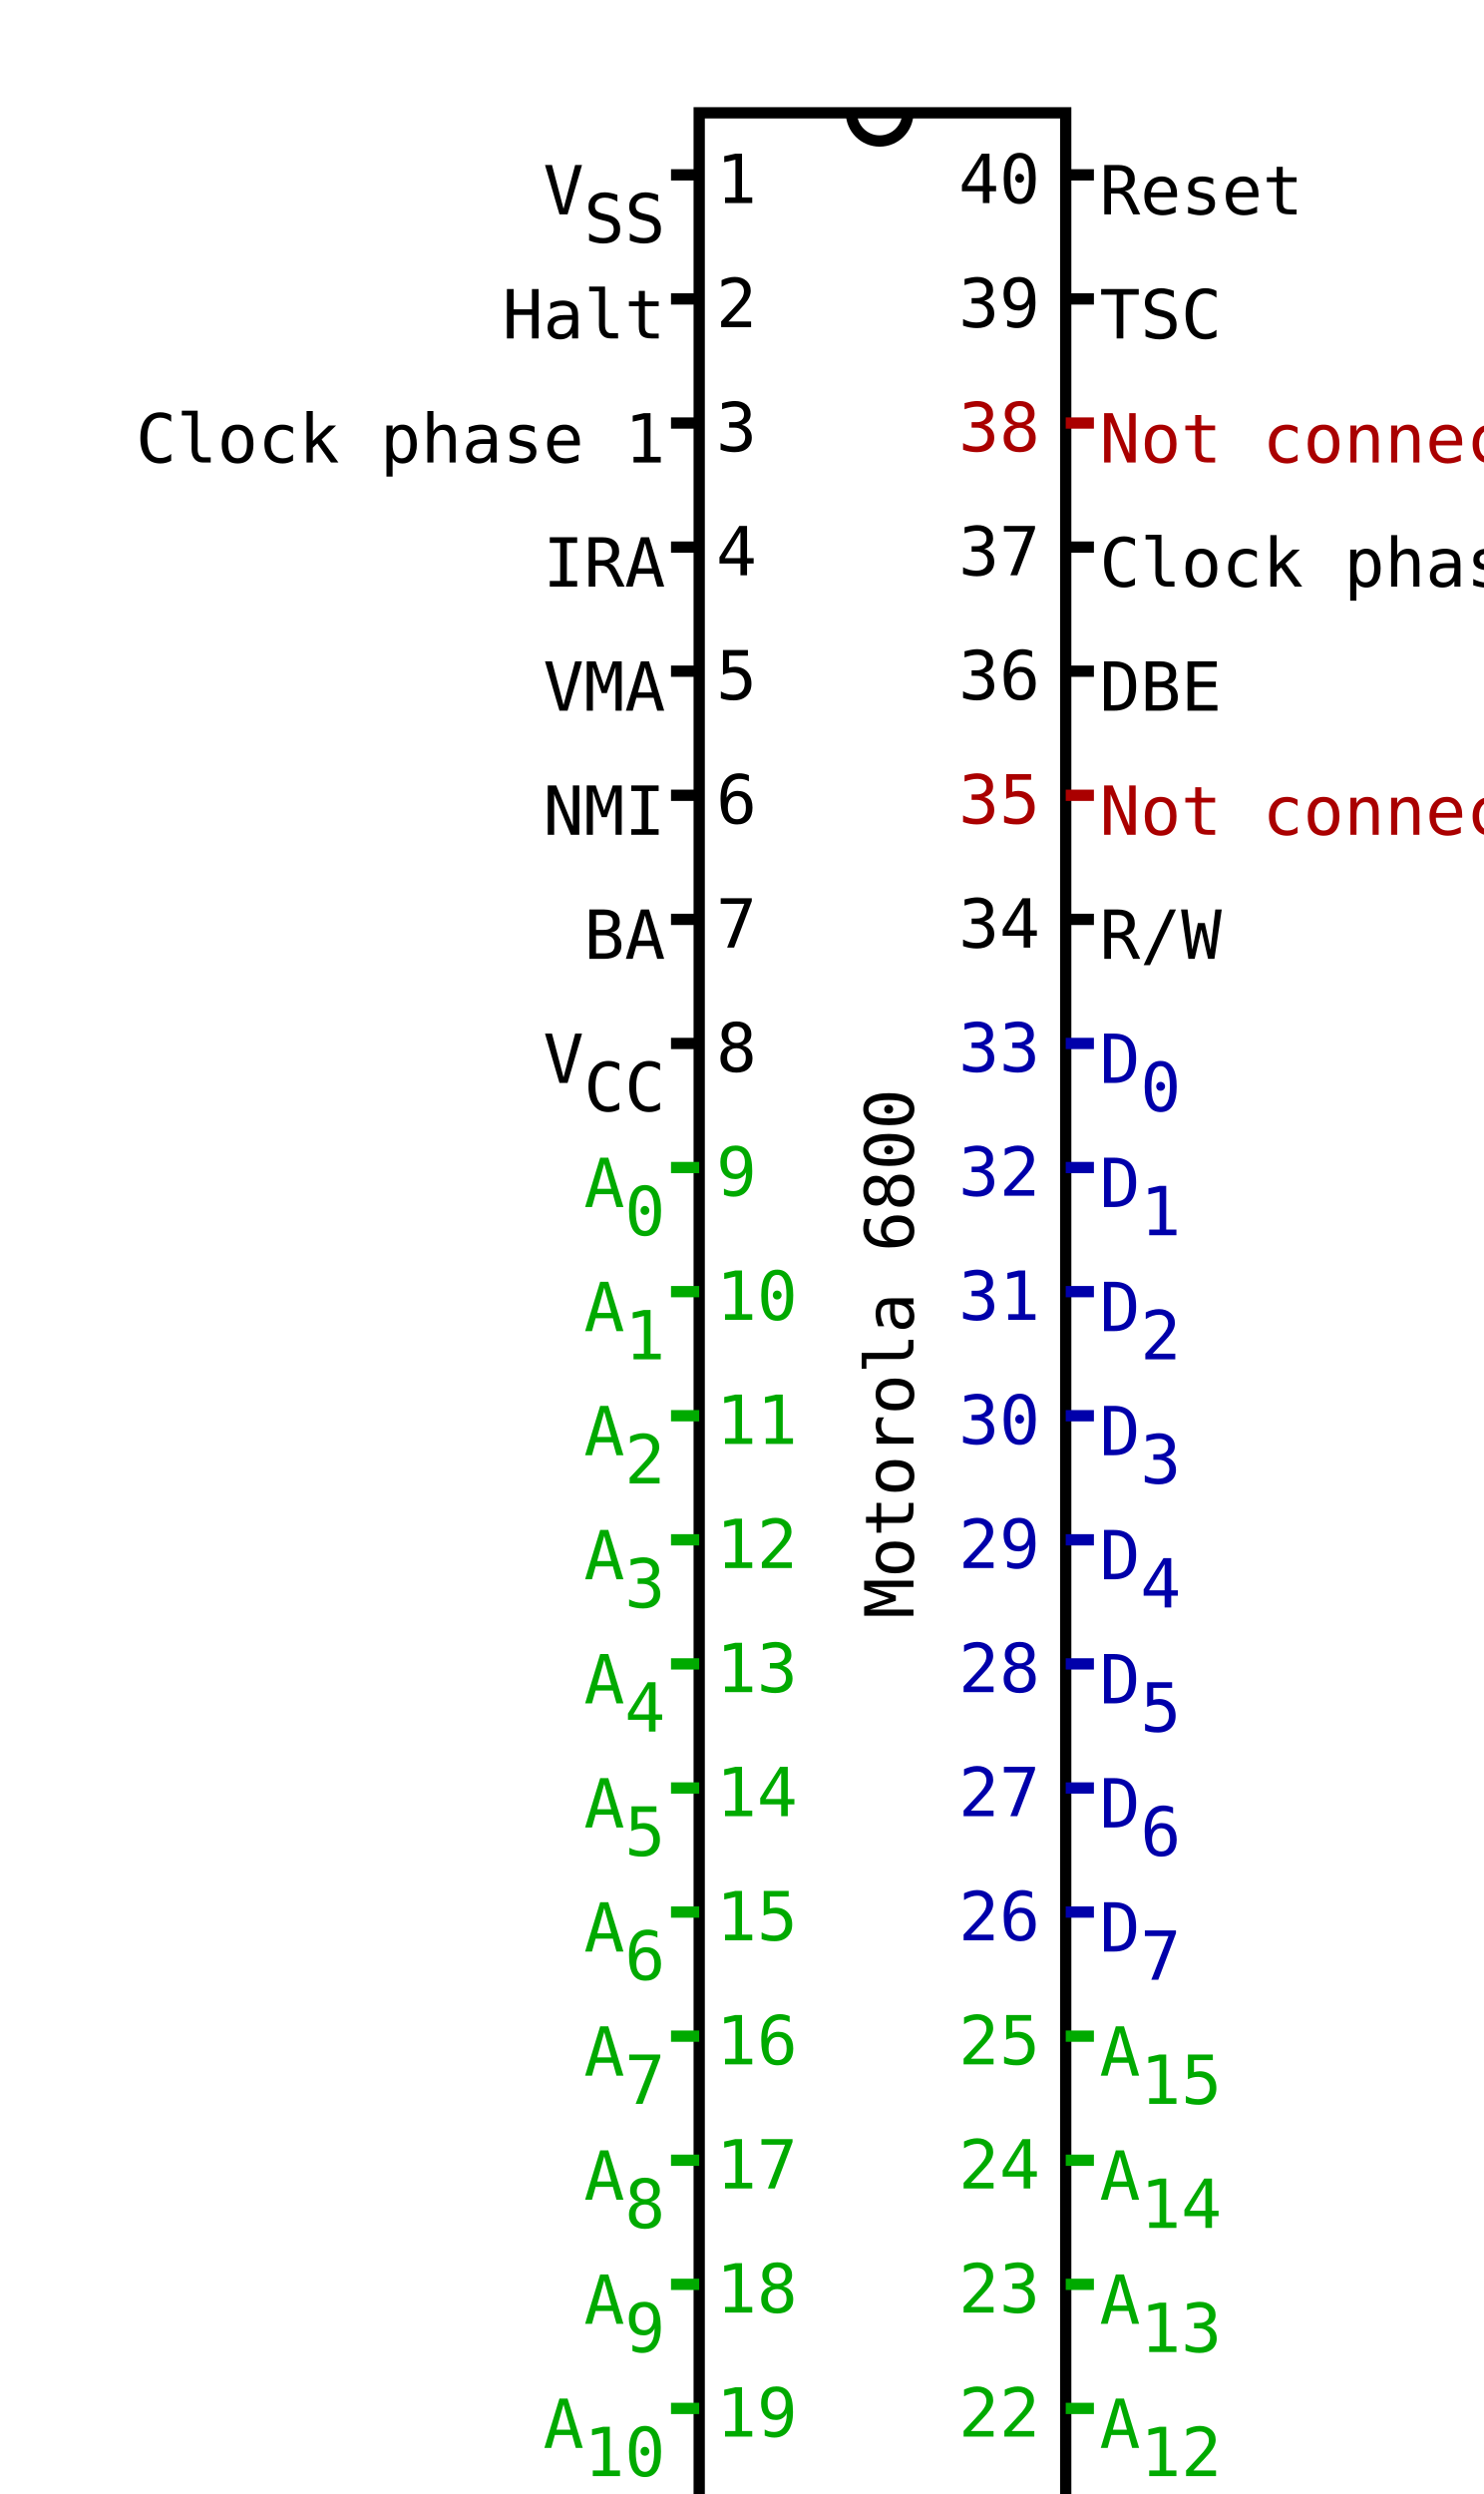
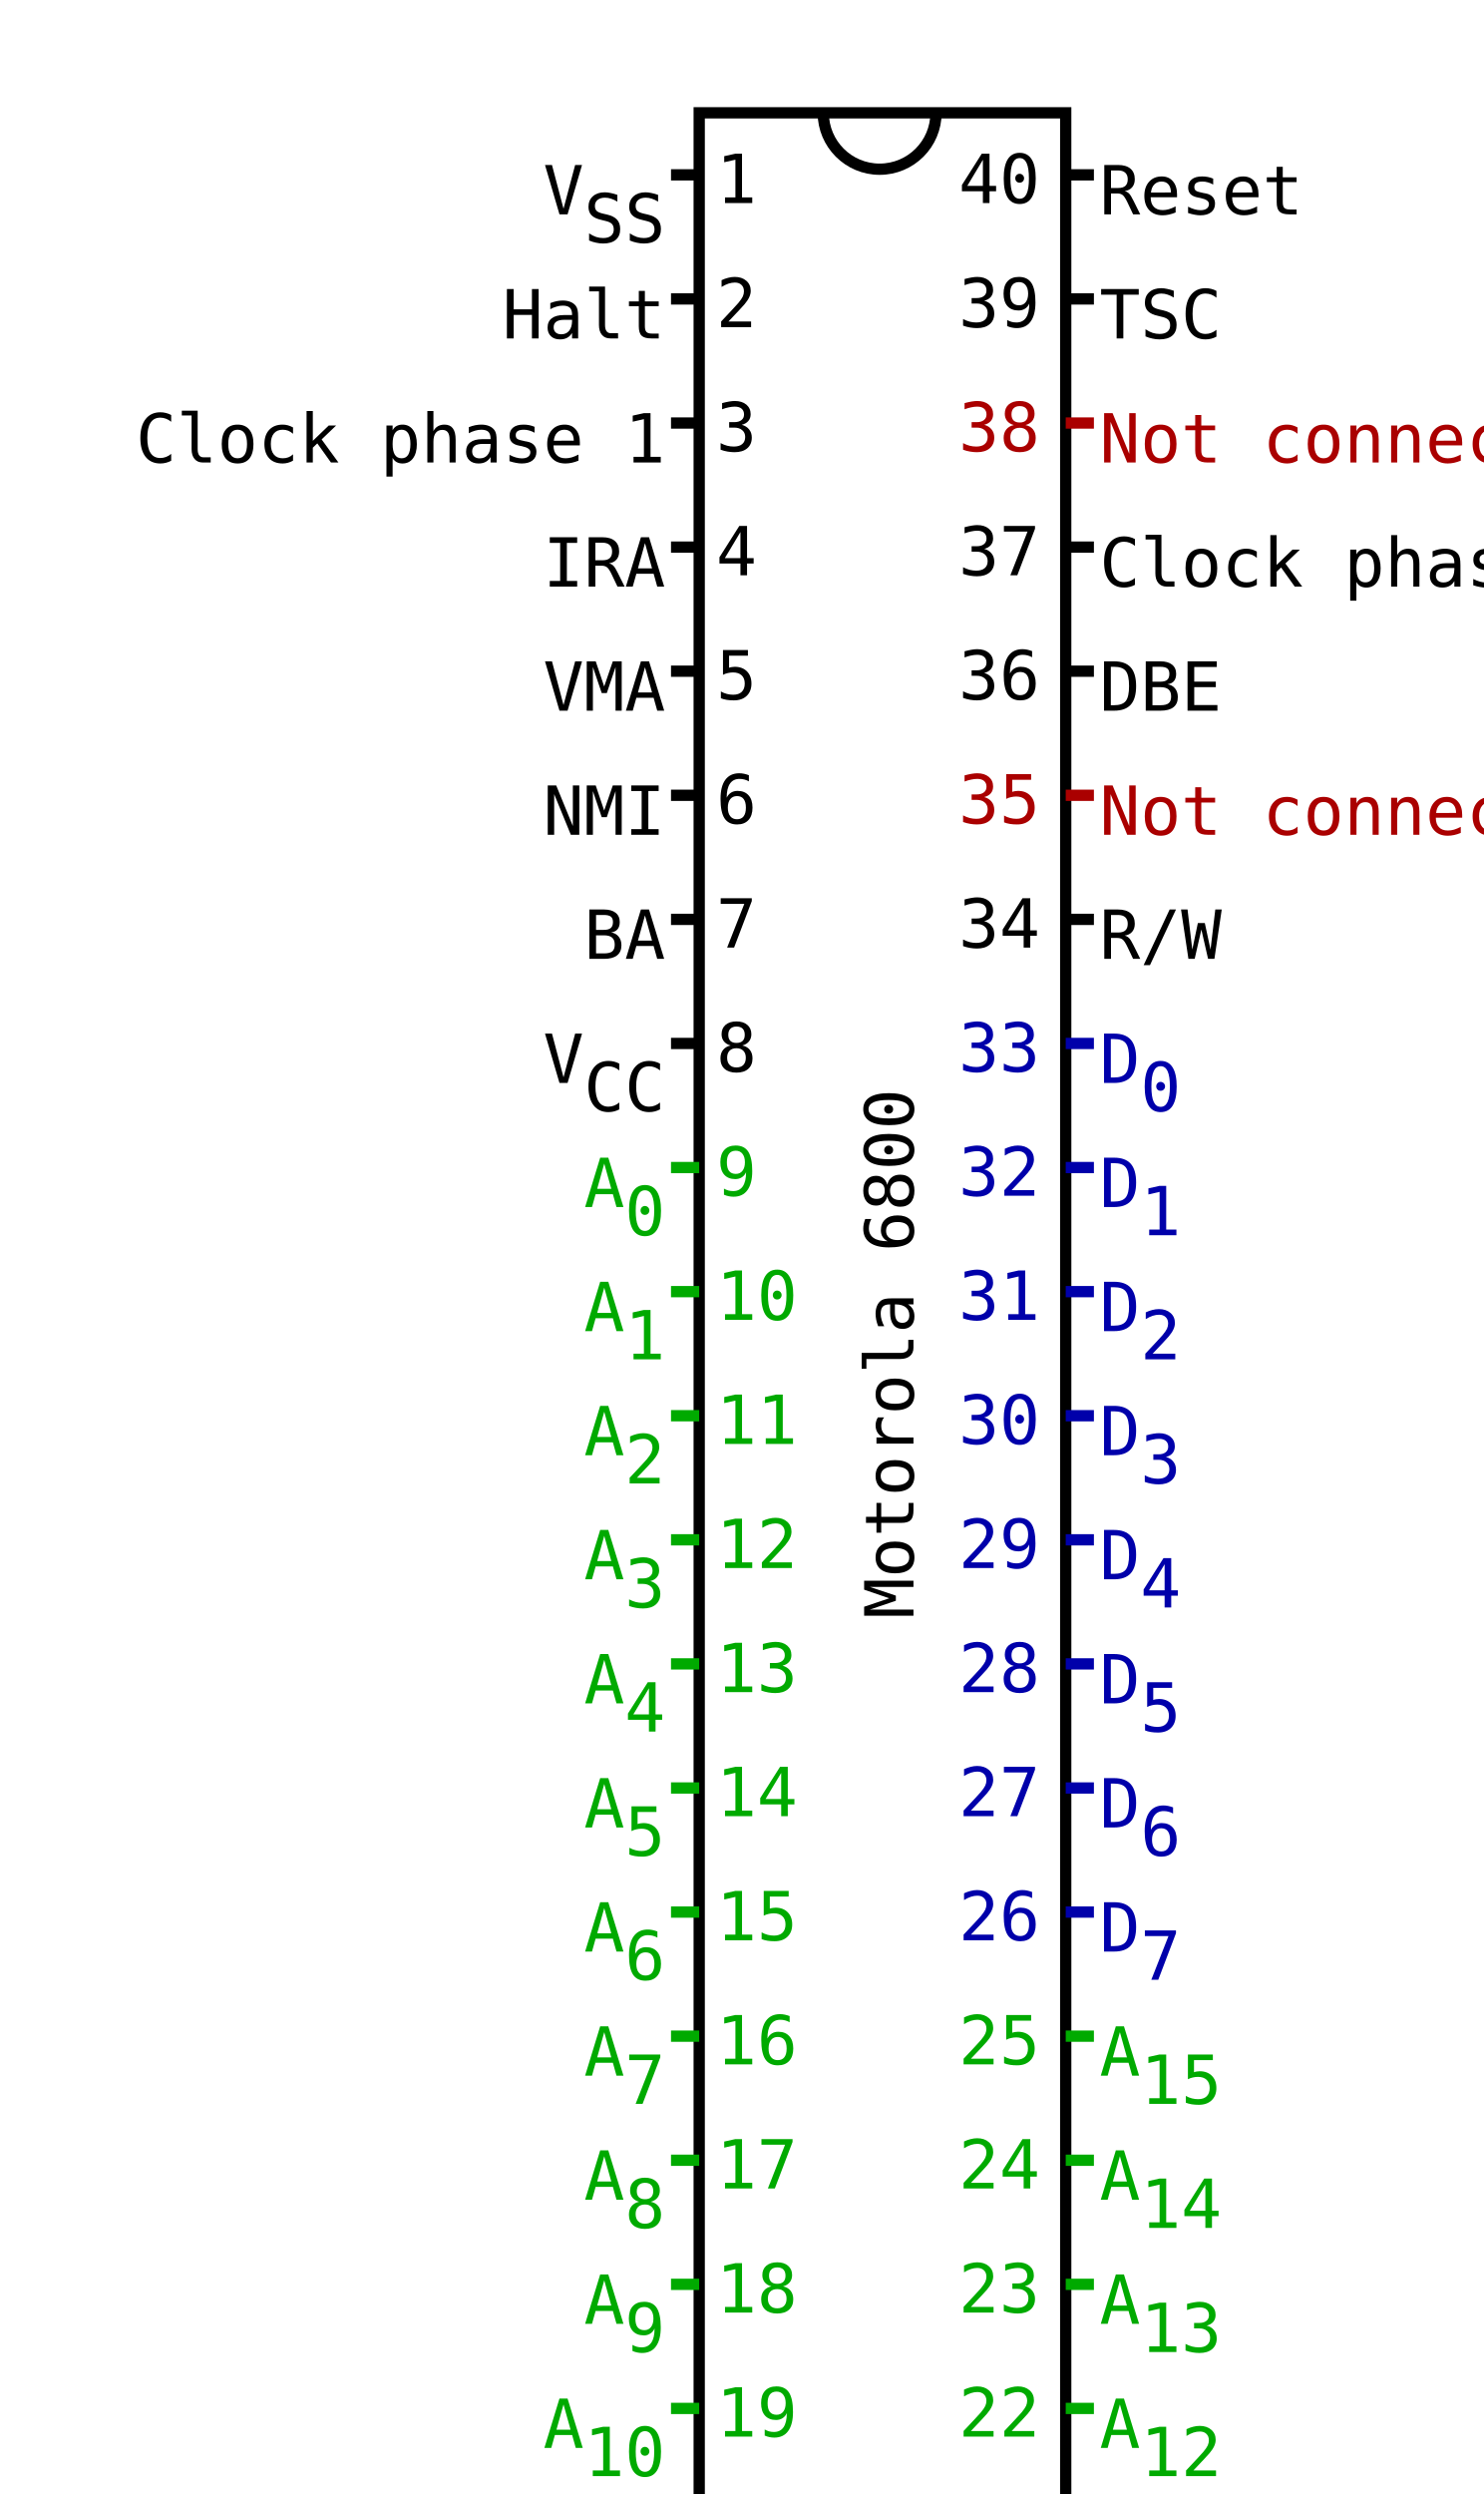
<svg xmlns="http://www.w3.org/2000/svg" version="1.1">
  <rect x="124" y="20" width="65" height="440" fill="none" stroke-width="2" stroke="black" />
  <text x="156" y="240" transform="rotate(-90 156 240)" alignment-baseline="central" text-anchor="middle" font-family="monospace">
    <tspan x="156" dy="0.5em">Motorola 6800</tspan>
  </text>
-   <path d="M151 20   A 5 5 0 0 0 161 20" stroke="black" fill="black" fill-opacity="0" stroke-width="2" />
+   <path d="M146 20   A 10 10 0 0 0 166 20" stroke="black" fill="black" fill-opacity="0" stroke-width="2" />
  <line x1="189" y1="31" x2="194" y2="31" stroke="black" stroke-width="2" />
  <text x="170" y="36" font-family="monospace" fill="black">40</text>
  <text x="195" y="38" transform="rotate(0 195 38)" font-family="monospace" fill="black">Reset</text>
  <line x1="189" y1="53" x2="194" y2="53" stroke="black" stroke-width="2" />
  <text x="170" y="58" font-family="monospace" fill="black">39</text>
  <text x="195" y="60" transform="rotate(0 195 60)" font-family="monospace" fill="black">TSC</text>
  <line x1="189" y1="75" x2="194" y2="75" stroke="#A00" stroke-width="2" />
  <text x="170" y="80" font-family="monospace" fill="#A00">38</text>
  <text x="195" y="82" transform="rotate(0 195 82)" font-family="monospace" fill="#A00">Not connected</text>
  <line x1="189" y1="97" x2="194" y2="97" stroke="black" stroke-width="2" />
  <text x="170" y="102" font-family="monospace" fill="black">37</text>
  <text x="195" y="104" transform="rotate(0 195 104)" font-family="monospace" fill="black">Clock phase 2</text>
  <line x1="189" y1="119" x2="194" y2="119" stroke="black" stroke-width="2" />
  <text x="170" y="124" font-family="monospace" fill="black">36</text>
  <text x="195" y="126" transform="rotate(0 195 126)" font-family="monospace" fill="black">DBE</text>
  <line x1="189" y1="141" x2="194" y2="141" stroke="#A00" stroke-width="2" />
  <text x="170" y="146" font-family="monospace" fill="#A00">35</text>
  <text x="195" y="148" transform="rotate(0 195 148)" font-family="monospace" fill="#A00">Not connected</text>
  <line x1="189" y1="163" x2="194" y2="163" stroke="black" stroke-width="2" />
  <text x="170" y="168" font-family="monospace" fill="black">34</text>
  <text x="195" y="170" transform="rotate(0 195 170)" font-family="monospace" fill="black">R/W</text>
  <line x1="189" y1="185" x2="194" y2="185" stroke="#00A" stroke-width="2" />
  <text x="170" y="190" font-family="monospace" fill="#00A">33</text>
  <text x="195" y="192" transform="rotate(0 195 192)" font-family="monospace" fill="#00A">D<tspan dy="5">0</tspan>
  </text>
  <line x1="189" y1="207" x2="194" y2="207" stroke="#00A" stroke-width="2" />
  <text x="170" y="212" font-family="monospace" fill="#00A">32</text>
  <text x="195" y="214" transform="rotate(0 195 214)" font-family="monospace" fill="#00A">D<tspan dy="5">1</tspan>
  </text>
  <line x1="189" y1="229" x2="194" y2="229" stroke="#00A" stroke-width="2" />
  <text x="170" y="234" font-family="monospace" fill="#00A">31</text>
  <text x="195" y="236" transform="rotate(0 195 236)" font-family="monospace" fill="#00A">D<tspan dy="5">2</tspan>
  </text>
  <line x1="189" y1="251" x2="194" y2="251" stroke="#00A" stroke-width="2" />
  <text x="170" y="256" font-family="monospace" fill="#00A">30</text>
  <text x="195" y="258" transform="rotate(0 195 258)" font-family="monospace" fill="#00A">D<tspan dy="5">3</tspan>
  </text>
  <line x1="189" y1="273" x2="194" y2="273" stroke="#00A" stroke-width="2" />
  <text x="170" y="278" font-family="monospace" fill="#00A">29</text>
  <text x="195" y="280" transform="rotate(0 195 280)" font-family="monospace" fill="#00A">D<tspan dy="5">4</tspan>
  </text>
  <line x1="189" y1="295" x2="194" y2="295" stroke="#00A" stroke-width="2" />
  <text x="170" y="300" font-family="monospace" fill="#00A">28</text>
  <text x="195" y="302" transform="rotate(0 195 302)" font-family="monospace" fill="#00A">D<tspan dy="5">5</tspan>
  </text>
  <line x1="189" y1="317" x2="194" y2="317" stroke="#00A" stroke-width="2" />
  <text x="170" y="322" font-family="monospace" fill="#00A">27</text>
  <text x="195" y="324" transform="rotate(0 195 324)" font-family="monospace" fill="#00A">D<tspan dy="5">6</tspan>
  </text>
  <line x1="189" y1="339" x2="194" y2="339" stroke="#00A" stroke-width="2" />
  <text x="170" y="344" font-family="monospace" fill="#00A">26</text>
  <text x="195" y="346" transform="rotate(0 195 346)" font-family="monospace" fill="#00A">D<tspan dy="5">7</tspan>
  </text>
  <line x1="189" y1="361" x2="194" y2="361" stroke="#0A0" stroke-width="2" />
  <text x="170" y="366" font-family="monospace" fill="#0A0">25</text>
  <text x="195" y="368" transform="rotate(0 195 368)" font-family="monospace" fill="#0A0">A<tspan dy="5">15</tspan>
  </text>
  <line x1="189" y1="383" x2="194" y2="383" stroke="#0A0" stroke-width="2" />
  <text x="170" y="388" font-family="monospace" fill="#0A0">24</text>
  <text x="195" y="390" transform="rotate(0 195 390)" font-family="monospace" fill="#0A0">A<tspan dy="5">14</tspan>
  </text>
  <line x1="189" y1="405" x2="194" y2="405" stroke="#0A0" stroke-width="2" />
  <text x="170" y="410" font-family="monospace" fill="#0A0">23</text>
  <text x="195" y="412" transform="rotate(0 195 412)" font-family="monospace" fill="#0A0">A<tspan dy="5">13</tspan>
  </text>
  <line x1="189" y1="427" x2="194" y2="427" stroke="#0A0" stroke-width="2" />
  <text x="170" y="432" font-family="monospace" fill="#0A0">22</text>
  <text x="195" y="434" transform="rotate(0 195 434)" font-family="monospace" fill="#0A0">A<tspan dy="5">12</tspan>
  </text>
  <line x1="189" y1="449" x2="194" y2="449" stroke="#0A0" stroke-width="2" />
  <text x="170" y="454" font-family="monospace" fill="#0A0">21</text>
  <text x="195" y="456" transform="rotate(0 195 456)" font-family="monospace" fill="#0A0">V<tspan dy="5">SS</tspan>
  </text>
  <line x1="124" y1="31" x2="119" y2="31" stroke="black" stroke-width="2" />
  <text x="127" y="36" font-family="monospace" fill="black">1</text>
  <text x="118" y="38" transform="rotate(0 118 38)" font-family="monospace" fill="black" text-anchor="end">V<tspan dy="5">SS</tspan>
  </text>
  <line x1="124" y1="53" x2="119" y2="53" stroke="black" stroke-width="2" />
  <text x="127" y="58" font-family="monospace" fill="black">2</text>
  <text x="118" y="60" transform="rotate(0 118 60)" font-family="monospace" fill="black" text-anchor="end">Halt</text>
  <line x1="124" y1="75" x2="119" y2="75" stroke="black" stroke-width="2" />
  <text x="127" y="80" font-family="monospace" fill="black">3</text>
  <text x="118" y="82" transform="rotate(0 118 82)" font-family="monospace" fill="black" text-anchor="end">Clock phase 1</text>
  <line x1="124" y1="97" x2="119" y2="97" stroke="black" stroke-width="2" />
  <text x="127" y="102" font-family="monospace" fill="black">4</text>
  <text x="118" y="104" transform="rotate(0 118 104)" font-family="monospace" fill="black" text-anchor="end">IRA</text>
  <line x1="124" y1="119" x2="119" y2="119" stroke="black" stroke-width="2" />
  <text x="127" y="124" font-family="monospace" fill="black">5</text>
  <text x="118" y="126" transform="rotate(0 118 126)" font-family="monospace" fill="black" text-anchor="end">VMA</text>
  <line x1="124" y1="141" x2="119" y2="141" stroke="black" stroke-width="2" />
  <text x="127" y="146" font-family="monospace" fill="black">6</text>
  <text x="118" y="148" transform="rotate(0 118 148)" font-family="monospace" fill="black" text-anchor="end">NMI</text>
  <line x1="124" y1="163" x2="119" y2="163" stroke="black" stroke-width="2" />
  <text x="127" y="168" font-family="monospace" fill="black">7</text>
  <text x="118" y="170" transform="rotate(0 118 170)" font-family="monospace" fill="black" text-anchor="end">BA</text>
  <line x1="124" y1="185" x2="119" y2="185" stroke="black" stroke-width="2" />
  <text x="127" y="190" font-family="monospace" fill="black">8</text>
  <text x="118" y="192" transform="rotate(0 118 192)" font-family="monospace" fill="black" text-anchor="end">V<tspan dy="5">CC</tspan>
  </text>
  <line x1="124" y1="207" x2="119" y2="207" stroke="#0A0" stroke-width="2" />
  <text x="127" y="212" font-family="monospace" fill="#0A0">9</text>
  <text x="118" y="214" transform="rotate(0 118 214)" font-family="monospace" fill="#0A0" text-anchor="end">A<tspan dy="5">0</tspan>
  </text>
  <line x1="124" y1="229" x2="119" y2="229" stroke="#0A0" stroke-width="2" />
  <text x="127" y="234" font-family="monospace" fill="#0A0">10</text>
  <text x="118" y="236" transform="rotate(0 118 236)" font-family="monospace" fill="#0A0" text-anchor="end">A<tspan dy="5">1</tspan>
  </text>
  <line x1="124" y1="251" x2="119" y2="251" stroke="#0A0" stroke-width="2" />
  <text x="127" y="256" font-family="monospace" fill="#0A0">11</text>
  <text x="118" y="258" transform="rotate(0 118 258)" font-family="monospace" fill="#0A0" text-anchor="end">A<tspan dy="5">2</tspan>
  </text>
  <line x1="124" y1="273" x2="119" y2="273" stroke="#0A0" stroke-width="2" />
  <text x="127" y="278" font-family="monospace" fill="#0A0">12</text>
  <text x="118" y="280" transform="rotate(0 118 280)" font-family="monospace" fill="#0A0" text-anchor="end">A<tspan dy="5">3</tspan>
  </text>
  <line x1="124" y1="295" x2="119" y2="295" stroke="#0A0" stroke-width="2" />
  <text x="127" y="300" font-family="monospace" fill="#0A0">13</text>
  <text x="118" y="302" transform="rotate(0 118 302)" font-family="monospace" fill="#0A0" text-anchor="end">A<tspan dy="5">4</tspan>
  </text>
  <line x1="124" y1="317" x2="119" y2="317" stroke="#0A0" stroke-width="2" />
  <text x="127" y="322" font-family="monospace" fill="#0A0">14</text>
  <text x="118" y="324" transform="rotate(0 118 324)" font-family="monospace" fill="#0A0" text-anchor="end">A<tspan dy="5">5</tspan>
  </text>
  <line x1="124" y1="339" x2="119" y2="339" stroke="#0A0" stroke-width="2" />
  <text x="127" y="344" font-family="monospace" fill="#0A0">15</text>
  <text x="118" y="346" transform="rotate(0 118 346)" font-family="monospace" fill="#0A0" text-anchor="end">A<tspan dy="5">6</tspan>
  </text>
  <line x1="124" y1="361" x2="119" y2="361" stroke="#0A0" stroke-width="2" />
  <text x="127" y="366" font-family="monospace" fill="#0A0">16</text>
  <text x="118" y="368" transform="rotate(0 118 368)" font-family="monospace" fill="#0A0" text-anchor="end">A<tspan dy="5">7</tspan>
  </text>
  <line x1="124" y1="383" x2="119" y2="383" stroke="#0A0" stroke-width="2" />
  <text x="127" y="388" font-family="monospace" fill="#0A0">17</text>
  <text x="118" y="390" transform="rotate(0 118 390)" font-family="monospace" fill="#0A0" text-anchor="end">A<tspan dy="5">8</tspan>
  </text>
  <line x1="124" y1="405" x2="119" y2="405" stroke="#0A0" stroke-width="2" />
  <text x="127" y="410" font-family="monospace" fill="#0A0">18</text>
  <text x="118" y="412" transform="rotate(0 118 412)" font-family="monospace" fill="#0A0" text-anchor="end">A<tspan dy="5">9</tspan>
  </text>
  <line x1="124" y1="427" x2="119" y2="427" stroke="#0A0" stroke-width="2" />
  <text x="127" y="432" font-family="monospace" fill="#0A0">19</text>
  <text x="118" y="434" transform="rotate(0 118 434)" font-family="monospace" fill="#0A0" text-anchor="end">A<tspan dy="5">10</tspan>
  </text>
  <line x1="124" y1="449" x2="119" y2="449" stroke="#0A0" stroke-width="2" />
  <text x="127" y="454" font-family="monospace" fill="#0A0">20</text>
  <text x="118" y="456" transform="rotate(0 118 456)" font-family="monospace" fill="#0A0" text-anchor="end">A<tspan dy="5">11</tspan>
  </text>
</svg>
